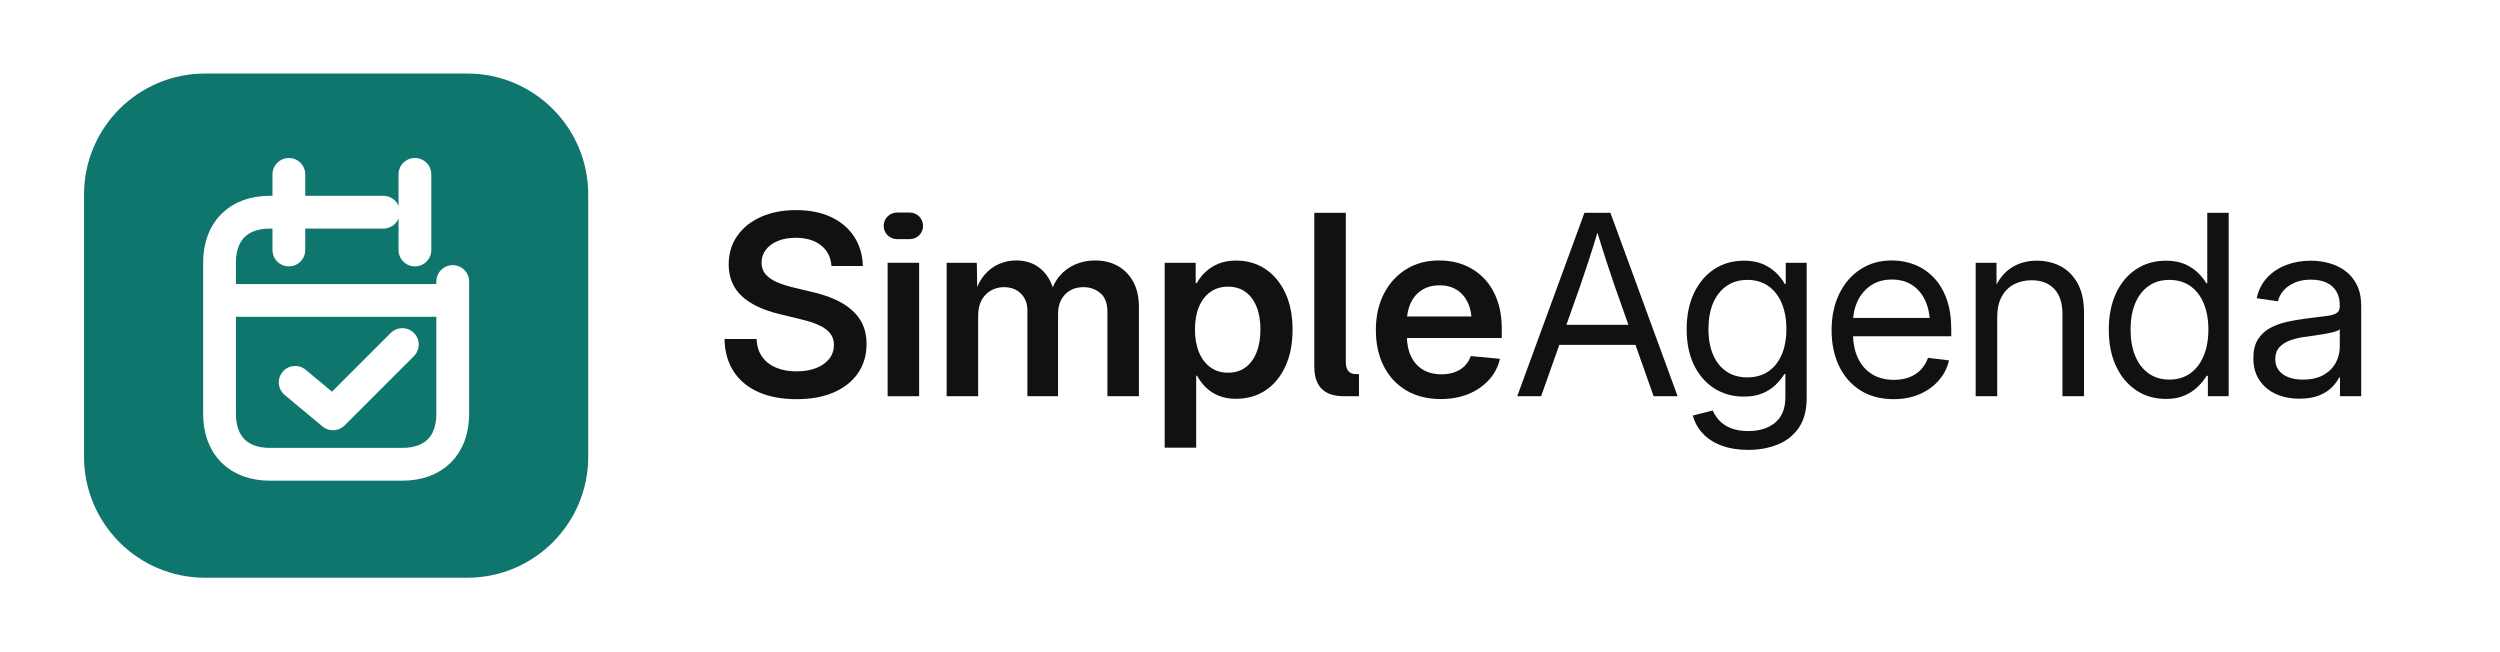
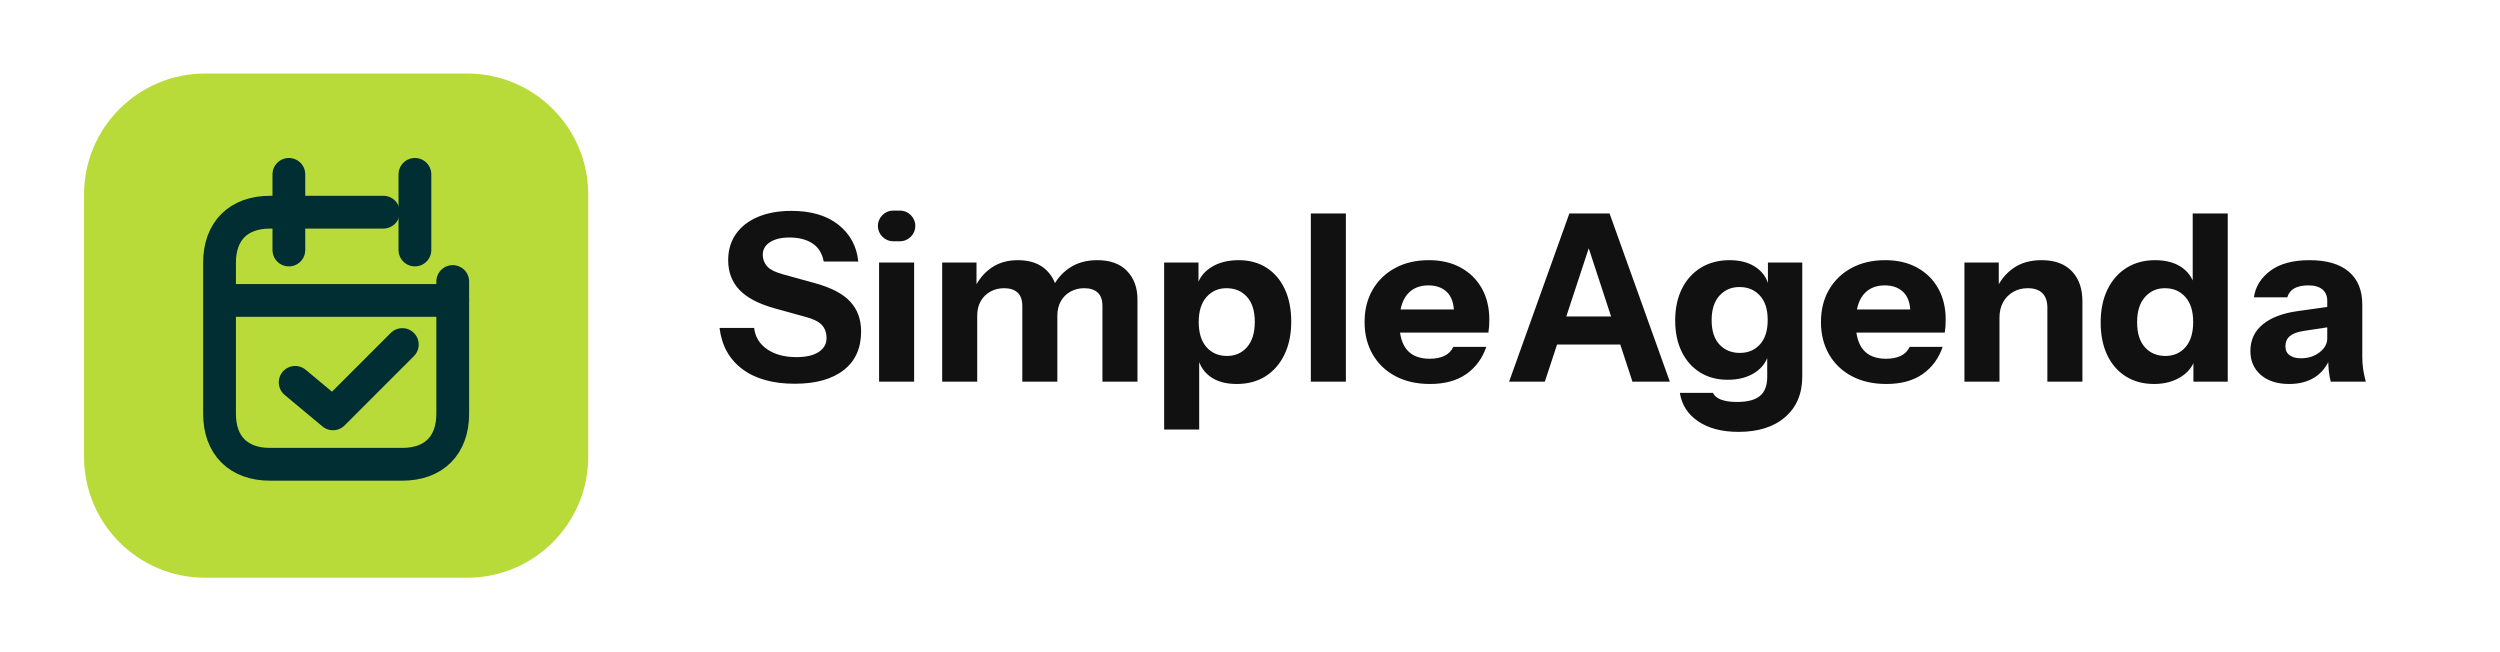
<svg xmlns="http://www.w3.org/2000/svg" width="476" height="124" viewBox="0 0 476 124">
-   <rect x="16" y="14" width="96" height="96" rx="23.04" fill="#0F766E" />
-   <g color="#FFFFFF" transform="translate(25.6 23.6) scale(1.2)">
+   <rect x="16" y="14" width="96" height="96" rx="23.04" fill="#B8DB3A" />
+   <g color="#002E32" transform="translate(25.6 23.6) scale(1.2)">
    <g transform="translate(33.5 32) scale(1) translate(-32 -32)" fill="none" stroke="currentColor" stroke-width="5.2" stroke-linecap="round" stroke-linejoin="round">
      <path d="M49 25V46C49 51 46 54 41 54H20C15 54 12 51 12 46V22C12 17 15 14 20 14H38" />
      <path d="M23 8V20M43 8V20M13 28H49M24 41L30 46L41 35" />
    </g>
  </g>
-   <g aria-label="Simple" fill="#111111">
-     <path d="M151.656 76.002Q147.438 76.002 144.391 74.643Q141.344 73.284 139.68 70.717Q138.016 68.151 137.945 64.542H144.062Q144.133 66.534 145.094 67.905Q146.055 69.276 147.742 69.991Q149.43 70.706 151.656 70.706Q153.789 70.706 155.383 70.085Q156.977 69.463 157.879 68.327Q158.781 67.19 158.781 65.667Q158.781 64.377 158.066 63.475Q157.352 62.573 155.934 61.917Q154.516 61.26 152.383 60.768L148.539 59.831Q143.688 58.682 141.215 56.362Q138.742 54.042 138.742 50.338Q138.742 47.245 140.371 44.913Q142.0 42.581 144.895 41.292Q147.789 40.002 151.562 40.002Q155.383 40.002 158.207 41.315Q161.031 42.627 162.613 45.03Q164.195 47.432 164.289 50.643H158.312Q158.125 48.112 156.297 46.694Q154.469 45.276 151.492 45.276Q149.547 45.276 148.082 45.885Q146.617 46.495 145.809 47.561Q145.0 48.627 145.0 50.01Q145.0 51.323 145.762 52.213Q146.523 53.104 147.906 53.713Q149.289 54.323 151.188 54.768L154.609 55.588Q156.977 56.127 158.887 56.971Q160.797 57.815 162.168 59.01Q163.539 60.206 164.266 61.799Q164.992 63.393 164.992 65.479Q164.992 68.643 163.387 71.01Q161.781 73.377 158.793 74.69Q155.805 76.002 151.656 76.002Z" />
-     <rect x="168.254" y="40.471" width="7.5" height="5.062" rx="2.531" fill="#111111" />
-     <path d="M169.004 75.44V50.034H175.004V75.44Z" />
-     <path d="M180.242 75.44V50.034H185.984L186.078 55.846H185.633Q186.265 53.713 187.449 52.331Q188.633 50.948 190.203 50.268Q191.773 49.588 193.508 49.588Q196.344 49.588 198.265 51.288Q200.187 52.987 200.773 55.987H200.023Q200.539 53.948 201.769 52.518Q203 51.088 204.746 50.338Q206.492 49.588 208.531 49.588Q210.898 49.588 212.773 50.608Q214.648 51.627 215.75 53.608Q216.851 55.588 216.851 58.518V75.44H210.851V59.385Q210.851 56.948 209.504 55.811Q208.156 54.674 206.281 54.674Q204.804 54.674 203.726 55.319Q202.648 55.963 202.051 57.088Q201.453 58.213 201.453 59.69V75.44H195.617V59.127Q195.617 57.112 194.375 55.893Q193.133 54.674 191.164 54.674Q189.828 54.674 188.703 55.295Q187.578 55.917 186.91 57.124Q186.242 58.331 186.242 60.088V75.44Z" />
-     <path d="M221.753 85.237V50.034H227.659V53.901H227.87Q228.503 52.752 229.522 51.78Q230.542 50.807 231.995 50.21Q233.448 49.612 235.37 49.612Q238.487 49.612 240.901 51.206Q243.315 52.799 244.71 55.752Q246.105 58.706 246.105 62.76Q246.105 66.815 244.733 69.768Q243.362 72.721 240.948 74.327Q238.534 75.932 235.347 75.932Q233.448 75.932 232.007 75.335Q230.565 74.737 229.558 73.729Q228.55 72.721 227.917 71.526H227.753V85.237ZM233.823 70.963Q235.769 70.963 237.14 69.956Q238.511 68.948 239.249 67.096Q239.987 65.245 239.987 62.737Q239.987 60.229 239.249 58.401Q238.511 56.573 237.14 55.577Q235.769 54.581 233.823 54.581Q231.878 54.581 230.46 55.588Q229.042 56.596 228.28 58.424Q227.519 60.252 227.519 62.737Q227.519 65.198 228.28 67.049Q229.042 68.901 230.46 69.932Q231.878 70.963 233.823 70.963Z" />
-     <g transform="translate(247.3589 75.44) scale(0.0234375 -0.0234375)">
-       <path d="M123 1490H379V280Q379 180 459 180H486V0H363Q123 0 123 240Z" />
+   <g transform="translate(137 39.75) scale(0.695)">
+     <g aria-label="Simple" fill="#111111">
+       <path d="M 20.608 47.936 C 14.635 47.936 9.856 46.603 6.272 43.936 C 2.688 41.269 0.597 37.504 0 32.64 L 9.472 32.64 C 9.771 35.115 10.965 37.067 13.056 38.496 C 15.147 39.925 17.813 40.64 21.056 40.64 C 23.701 40.64 25.739 40.171 27.168 39.232 C 28.597 38.293 29.312 37.035 29.312 35.456 C 29.312 33.963 28.885 32.757 28.032 31.84 C 27.179 30.923 25.707 30.187 23.616 29.632 L 15.04 27.264 C 10.645 26.027 7.435 24.331 5.408 22.176 C 3.381 20.021 2.368 17.323 2.368 14.08 C 2.368 11.307 3.083 8.907 4.512 6.88 C 5.941 4.853 7.957 3.296 10.56 2.208 C 13.163 1.12 16.213 0.576 19.712 0.576 C 25.088 0.576 29.376 1.845 32.576 4.384 C 35.776 6.923 37.589 10.283 38.016 14.464 L 28.544 14.464 C 28.117 12.203 27.083 10.539 25.44 9.472 C 23.797 8.405 21.696 7.872 19.136 7.872 C 16.917 7.872 15.147 8.299 13.824 9.152 C 12.501 10.005 11.84 11.157 11.84 12.608 C 11.84 13.717 12.203 14.731 12.928 15.648 C 13.653 16.565 15.168 17.344 17.472 17.984 L 26.048 20.352 C 30.571 21.589 33.824 23.285 35.808 25.44 C 37.792 27.595 38.784 30.315 38.784 33.6 C 38.784 38.208 37.184 41.749 33.984 44.224 C 30.784 46.699 26.325 47.936 20.608 47.936 Z M 43.71 47.36 L 43.71 14.72 L 53.31 14.72 L 53.31 47.36 Z M 60.991 47.36 L 60.991 14.72 L 70.399 14.72 L 70.399 22.4 L 70.591 22.4 L 70.591 47.36 Z M 82.943 47.36 L 82.943 26.624 C 82.943 24.96 82.506 23.733 81.631 22.944 C 80.757 22.155 79.53 21.76 77.951 21.76 C 76.586 21.76 75.338 22.069 74.207 22.688 C 73.077 23.307 72.191 24.181 71.551 25.312 C 70.911 26.443 70.591 27.776 70.591 29.312 L 69.759 21.952 C 70.826 19.563 72.373 17.653 74.399 16.224 C 76.426 14.795 78.869 14.08 81.727 14.08 C 85.141 14.08 87.797 15.04 89.695 16.96 C 91.594 18.88 92.543 21.291 92.543 24.192 L 92.543 47.36 Z M 104.895 47.36 L 104.895 26.624 C 104.895 24.96 104.458 23.733 103.583 22.944 C 102.709 22.155 101.482 21.76 99.903 21.76 C 98.538 21.76 97.29 22.069 96.159 22.688 C 95.029 23.307 94.143 24.181 93.503 25.312 C 92.863 26.443 92.543 27.776 92.543 29.312 L 91.071 21.952 C 92.138 19.563 93.727 17.653 95.839 16.224 C 97.951 14.795 100.501 14.08 103.487 14.08 C 107.029 14.08 109.749 15.072 111.647 17.056 C 113.546 19.04 114.495 21.632 114.495 24.832 L 114.495 47.36 Z M 141.708 48 C 138.593 48 136.097 47.275 134.22 45.824 C 132.343 44.373 131.233 42.389 130.892 39.872 L 131.404 39.808 L 131.404 60.48 L 121.804 60.48 L 121.804 14.72 L 131.212 14.72 L 131.212 21.952 L 130.636 21.824 C 131.105 19.435 132.385 17.547 134.476 16.16 C 136.567 14.773 139.148 14.08 142.22 14.08 C 145.164 14.08 147.713 14.773 149.868 16.16 C 152.023 17.547 153.687 19.499 154.86 22.016 C 156.033 24.533 156.62 27.499 156.62 30.912 C 156.62 34.368 156.001 37.376 154.764 39.936 C 153.527 42.496 151.799 44.48 149.58 45.888 C 147.361 47.296 144.737 48 141.708 48 Z M 139.02 40.32 C 141.281 40.32 143.116 39.509 144.524 37.888 C 145.932 36.267 146.636 33.963 146.636 30.976 C 146.636 27.989 145.921 25.707 144.492 24.128 C 143.063 22.549 141.196 21.76 138.892 21.76 C 136.673 21.76 134.849 22.56 133.42 24.16 C 131.991 25.76 131.276 28.053 131.276 31.04 C 131.276 34.027 131.991 36.32 133.42 37.92 C 134.849 39.52 136.716 40.32 139.02 40.32 Z M 161.991 47.36 L 161.991 1.28 L 171.591 1.28 L 171.591 47.36 Z M 194.633 48 C 191.006 48 187.849 47.285 185.161 45.856 C 182.473 44.427 180.393 42.432 178.921 39.872 C 177.449 37.312 176.713 34.368 176.713 31.04 C 176.713 27.669 177.449 24.715 178.921 22.176 C 180.393 19.637 182.451 17.653 185.097 16.224 C 187.742 14.795 190.814 14.08 194.313 14.08 C 197.683 14.08 200.606 14.763 203.081 16.128 C 205.555 17.493 207.475 19.392 208.841 21.824 C 210.206 24.256 210.889 27.115 210.889 30.4 C 210.889 31.083 210.867 31.712 210.825 32.288 C 210.782 32.864 210.718 33.408 210.633 33.92 L 182.345 33.92 L 182.345 27.584 L 202.889 27.584 L 201.225 28.736 C 201.225 26.091 200.595 24.139 199.337 22.88 C 198.078 21.621 196.361 20.992 194.185 20.992 C 191.667 20.992 189.715 21.845 188.329 23.552 C 186.942 25.259 186.249 27.819 186.249 31.232 C 186.249 34.56 186.942 37.035 188.329 38.656 C 189.715 40.277 191.795 41.088 194.569 41.088 C 196.105 41.088 197.427 40.832 198.537 40.32 C 199.646 39.808 200.478 38.976 201.033 37.824 L 210.057 37.824 C 208.99 40.981 207.166 43.467 204.585 45.28 C 202.003 47.093 198.686 48 194.633 48 Z" />
+       <rect x="43.39" y="0.5" width="10.24" height="8.4" rx="4.2" />
    </g>
-     <path d="M274.338 75.979Q270.518 75.979 267.74 74.327Q264.963 72.674 263.463 69.71Q261.963 66.745 261.963 62.831Q261.963 58.94 263.486 55.952Q265.01 52.963 267.717 51.276Q270.424 49.588 274.01 49.588Q276.588 49.588 278.756 50.456Q280.924 51.323 282.541 52.987Q284.158 54.651 285.049 57.077Q285.939 59.502 285.939 62.62V64.354H264.541V60.252H282.939L280.221 61.401Q280.221 59.245 279.494 57.663Q278.768 56.081 277.396 55.202Q276.025 54.323 274.08 54.323Q272.158 54.323 270.764 55.202Q269.369 56.081 268.619 57.639Q267.869 59.198 267.869 61.213V63.909Q267.869 66.206 268.666 67.858Q269.463 69.51 270.939 70.389Q272.416 71.268 274.455 71.268Q275.861 71.268 276.986 70.858Q278.111 70.448 278.885 69.663Q279.658 68.877 280.033 67.799L285.588 68.315Q285.072 70.588 283.502 72.323Q281.932 74.057 279.588 75.018Q277.244 75.979 274.338 75.979Z" />
-   </g>
-   <g aria-label="Agenda" fill="#111111">
-     <path d="M288.88 75.44 301.677 40.518H306.623L319.419 75.44H314.849L307.466 54.534Q306.763 52.518 305.861 49.752Q304.959 46.987 303.623 42.581H304.677Q303.341 47.01 302.427 49.799Q301.513 52.588 300.834 54.534L293.427 75.44ZM295.419 65.667V61.846H312.88V65.667Z" />
-     <path d="M332.882 85.659Q330.047 85.659 327.855 84.862Q325.664 84.065 324.257 82.588Q322.851 81.112 322.312 79.12L326.109 78.159Q326.554 79.213 327.41 80.116Q328.265 81.018 329.625 81.545Q330.984 82.073 332.882 82.073Q336.07 82.073 338.004 80.456Q339.937 78.838 339.937 75.627V71.221H339.75Q339.047 72.346 338.015 73.331Q336.984 74.315 335.519 74.913Q334.054 75.51 332.015 75.51Q328.851 75.51 326.39 73.94Q323.929 72.37 322.535 69.499Q321.14 66.627 321.14 62.69Q321.14 58.776 322.523 55.835Q323.906 52.893 326.367 51.264Q328.828 49.635 332.062 49.635Q334.101 49.635 335.578 50.256Q337.054 50.877 338.109 51.885Q339.164 52.893 339.82 54.065H340.007V50.034H343.992V75.745Q343.992 79.284 342.48 81.463Q340.968 83.643 338.437 84.651Q335.906 85.659 332.882 85.659ZM332.672 71.854Q335.015 71.854 336.679 70.729Q338.343 69.604 339.234 67.542Q340.125 65.479 340.125 62.643Q340.125 59.854 339.246 57.745Q338.367 55.635 336.691 54.463Q335.015 53.292 332.672 53.292Q330.398 53.292 328.734 54.452Q327.07 55.612 326.179 57.698Q325.289 59.784 325.289 62.643Q325.289 65.526 326.191 67.588Q327.093 69.651 328.746 70.752Q330.398 71.854 332.672 71.854Z" />
-     <path d="M360.572 76.002Q356.869 76.002 354.221 74.327Q351.572 72.651 350.154 69.686Q348.736 66.721 348.736 62.854Q348.736 58.963 350.178 55.975Q351.619 52.987 354.209 51.288Q356.799 49.588 360.197 49.588Q362.564 49.588 364.615 50.42Q366.666 51.252 368.224 52.893Q369.783 54.534 370.65 56.971Q371.517 59.409 371.517 62.62V64.026H351.174V60.534H369.291L367.463 61.776Q367.463 59.221 366.596 57.299Q365.728 55.377 364.111 54.299Q362.494 53.221 360.197 53.221Q357.924 53.221 356.271 54.311Q354.619 55.401 353.717 57.264Q352.814 59.127 352.814 61.471V63.463Q352.814 66.182 353.752 68.174Q354.689 70.167 356.435 71.245Q358.181 72.323 360.596 72.323Q362.26 72.323 363.56 71.819Q364.861 71.315 365.752 70.366Q366.642 69.417 367.088 68.127L371.096 68.62Q370.58 70.799 369.115 72.463Q367.65 74.127 365.459 75.065Q363.267 76.002 360.572 76.002Z" />
-     <path d="M380.27 60.417V75.44H376.168V50.034H380.129L380.152 56.198H379.262Q380.48 52.729 382.66 51.182Q384.84 49.635 387.793 49.635Q390.371 49.635 392.398 50.725Q394.426 51.815 395.609 54.006Q396.793 56.198 396.793 59.502V75.44H392.691V59.807Q392.691 56.69 391.145 55.026Q389.598 53.362 386.809 53.362Q384.98 53.362 383.492 54.124Q382.004 54.885 381.137 56.456Q380.27 58.026 380.27 60.417Z" />
-     <path d="M412.412 75.956Q409.178 75.956 406.717 74.303Q404.256 72.651 402.885 69.698Q401.514 66.745 401.514 62.784Q401.514 58.799 402.885 55.846Q404.256 52.893 406.717 51.264Q409.178 49.635 412.412 49.635Q414.451 49.635 415.928 50.268Q417.404 50.901 418.436 51.885Q419.467 52.87 420.1 53.948H420.264V40.518H424.342V75.44H420.381V71.549H420.147Q419.467 72.674 418.412 73.682Q417.358 74.69 415.893 75.323Q414.428 75.956 412.412 75.956ZM413.022 72.276Q415.365 72.276 417.029 71.081Q418.694 69.885 419.584 67.741Q420.475 65.596 420.475 62.76Q420.475 59.901 419.596 57.78Q418.717 55.659 417.053 54.475Q415.389 53.292 413.022 53.292Q410.748 53.292 409.096 54.452Q407.444 55.612 406.553 57.733Q405.662 59.854 405.662 62.76Q405.662 65.643 406.553 67.788Q407.444 69.932 409.108 71.104Q410.772 72.276 413.022 72.276Z" />
-     <path d="M437.805 75.909Q435.344 75.909 433.364 75.03Q431.383 74.151 430.211 72.417Q429.039 70.682 429.039 68.174Q429.039 65.995 429.907 64.624Q430.774 63.252 432.203 62.467Q433.633 61.682 435.426 61.284Q437.219 60.885 439.047 60.651Q441.414 60.346 442.821 60.182Q444.227 60.018 444.86 59.631Q445.493 59.245 445.493 58.284V58.096Q445.493 56.62 444.871 55.53Q444.25 54.44 443.02 53.842Q441.789 53.245 440.008 53.245Q438.227 53.245 436.903 53.819Q435.578 54.393 434.77 55.331Q433.961 56.268 433.727 57.37L429.672 56.784Q430.188 54.44 431.664 52.858Q433.141 51.276 435.297 50.456Q437.453 49.635 439.961 49.635Q441.743 49.635 443.465 50.104Q445.188 50.573 446.559 51.592Q447.93 52.612 448.75 54.252Q449.571 55.893 449.571 58.284V75.44H445.539V71.901H445.352Q444.907 72.815 443.993 73.741Q443.078 74.667 441.567 75.288Q440.055 75.909 437.805 75.909ZM438.438 72.276Q440.852 72.276 442.411 71.385Q443.969 70.495 444.731 69.065Q445.493 67.635 445.493 66.018V62.69Q445.258 62.948 444.532 63.159Q443.805 63.37 442.809 63.545Q441.813 63.721 440.77 63.874Q439.727 64.026 438.86 64.143Q437.383 64.331 436.094 64.788Q434.805 65.245 434.008 66.1Q433.211 66.956 433.211 68.385Q433.211 69.627 433.868 70.495Q434.524 71.362 435.696 71.819Q436.868 72.276 438.438 72.276Z" />
+     <g aria-label="Agenda" fill="#111111" transform="translate(4.4 0)">
+       <path d="M 211.906 47.36 L 228.418 1.28 L 236.866 1.28 L 221.698 47.36 Z M 245.698 47.36 L 230.594 1.28 L 239.426 1.28 L 255.938 47.36 Z M 220.61 29.504 L 246.466 29.504 L 246.466 37.184 L 220.61 37.184 Z M 274.75 61.12 C 270.228 61.12 266.548 60.16 263.71 58.24 C 260.873 56.32 259.198 53.717 258.686 50.432 L 267.774 50.432 C 268.116 51.243 268.852 51.861 269.982 52.288 C 271.113 52.715 272.553 52.928 274.302 52.928 C 277.204 52.928 279.316 52.373 280.638 51.264 C 281.961 50.155 282.622 48.427 282.622 46.08 L 282.622 38.976 L 283.134 39.104 C 282.708 41.493 281.47 43.381 279.422 44.768 C 277.374 46.155 274.836 46.848 271.806 46.848 C 268.905 46.848 266.377 46.176 264.222 44.832 C 262.068 43.488 260.393 41.6 259.198 39.168 C 258.004 36.736 257.406 33.877 257.406 30.592 C 257.406 27.264 258.025 24.363 259.262 21.888 C 260.5 19.413 262.238 17.493 264.478 16.128 C 266.718 14.763 269.332 14.08 272.318 14.08 C 275.39 14.08 277.897 14.805 279.838 16.256 C 281.78 17.707 282.921 19.691 283.262 22.208 L 282.814 22.272 L 282.814 14.72 L 292.222 14.72 L 292.222 45.952 C 292.222 50.645 290.665 54.347 287.55 57.056 C 284.436 59.765 280.169 61.12 274.75 61.12 Z M 275.134 39.488 C 277.396 39.488 279.23 38.709 280.638 37.152 C 282.046 35.595 282.75 33.365 282.75 30.464 C 282.75 27.563 282.036 25.333 280.606 23.776 C 279.177 22.219 277.31 21.44 275.006 21.44 C 272.788 21.44 270.964 22.229 269.534 23.808 C 268.105 25.387 267.39 27.627 267.39 30.528 C 267.39 33.429 268.105 35.648 269.534 37.184 C 270.964 38.72 272.83 39.488 275.134 39.488 Z M 315.258 48 C 311.631 48 308.474 47.285 305.786 45.856 C 303.098 44.427 301.018 42.432 299.546 39.872 C 298.074 37.312 297.338 34.368 297.338 31.04 C 297.338 27.669 298.074 24.715 299.546 22.176 C 301.018 19.637 303.076 17.653 305.722 16.224 C 308.367 14.795 311.439 14.08 314.938 14.08 C 318.308 14.08 321.231 14.763 323.706 16.128 C 326.18 17.493 328.1 19.392 329.466 21.824 C 330.831 24.256 331.514 27.115 331.514 30.4 C 331.514 31.083 331.492 31.712 331.45 32.288 C 331.407 32.864 331.343 33.408 331.258 33.92 L 302.97 33.92 L 302.97 27.584 L 323.514 27.584 L 321.85 28.736 C 321.85 26.091 321.22 24.139 319.962 22.88 C 318.703 21.621 316.986 20.992 314.81 20.992 C 312.292 20.992 310.34 21.845 308.954 23.552 C 307.567 25.259 306.874 27.819 306.874 31.232 C 306.874 34.56 307.567 37.035 308.954 38.656 C 310.34 40.277 312.42 41.088 315.194 41.088 C 316.73 41.088 318.052 40.832 319.162 40.32 C 320.271 39.808 321.103 38.976 321.658 37.824 L 330.682 37.824 C 329.615 40.981 327.791 43.467 325.21 45.28 C 322.628 47.093 319.311 48 315.258 48 Z M 336.648 47.36 L 336.648 14.72 L 346.056 14.72 L 346.056 22.4 L 346.248 22.4 L 346.248 47.36 Z M 359.368 47.36 L 359.368 27.136 C 359.368 25.344 358.909 24 357.992 23.104 C 357.074 22.208 355.741 21.76 353.992 21.76 C 352.498 21.76 351.165 22.101 349.992 22.784 C 348.818 23.467 347.901 24.405 347.24 25.6 C 346.578 26.795 346.248 28.203 346.248 29.824 L 345.416 21.952 C 346.482 19.563 348.05 17.653 350.12 16.224 C 352.189 14.795 354.738 14.08 357.768 14.08 C 361.394 14.08 364.168 15.093 366.088 17.12 C 368.008 19.147 368.968 21.867 368.968 25.28 L 368.968 47.36 Z M 399.377 47.36 L 399.377 40.128 L 400.017 40.256 C 399.59 42.603 398.321 44.48 396.209 45.888 C 394.097 47.296 391.569 48 388.625 48 C 385.638 48 383.046 47.307 380.849 45.92 C 378.651 44.533 376.955 42.581 375.761 40.064 C 374.566 37.547 373.969 34.581 373.969 31.168 C 373.969 27.712 374.587 24.704 375.825 22.144 C 377.062 19.584 378.801 17.6 381.041 16.192 C 383.281 14.784 385.894 14.08 388.881 14.08 C 391.995 14.08 394.523 14.805 396.465 16.256 C 398.406 17.707 399.547 19.691 399.889 22.208 L 399.185 22.272 L 399.185 1.28 L 408.785 1.28 L 408.785 47.36 Z M 391.697 40.32 C 393.958 40.32 395.793 39.52 397.201 37.92 C 398.609 36.32 399.313 34.027 399.313 31.04 C 399.313 28.053 398.598 25.76 397.169 24.16 C 395.739 22.56 393.873 21.76 391.569 21.76 C 389.35 21.76 387.526 22.571 386.097 24.192 C 384.667 25.813 383.953 28.117 383.953 31.104 C 383.953 34.091 384.667 36.373 386.097 37.952 C 387.526 39.531 389.393 40.32 391.697 40.32 Z M 437.004 47.36 C 436.748 46.421 436.567 45.419 436.46 44.352 C 436.354 43.285 436.3 42.048 436.3 40.64 L 436.044 40.64 L 436.044 25.216 C 436.044 23.893 435.607 22.859 434.732 22.112 C 433.858 21.365 432.567 20.992 430.86 20.992 C 429.239 20.992 427.948 21.269 426.988 21.824 C 426.028 22.379 425.399 23.189 425.1 24.256 L 415.948 24.256 C 416.375 21.312 417.89 18.88 420.492 16.96 C 423.095 15.04 426.658 14.08 431.18 14.08 C 435.874 14.08 439.458 15.125 441.932 17.216 C 444.407 19.307 445.644 22.315 445.644 26.24 L 445.644 40.64 C 445.644 41.707 445.719 42.784 445.868 43.872 C 446.018 44.96 446.263 46.123 446.604 47.36 Z M 425.612 48 C 422.37 48 419.788 47.179 417.868 45.536 C 415.948 43.893 414.988 41.707 414.988 38.976 C 414.988 35.947 416.13 33.504 418.412 31.648 C 420.695 29.792 423.884 28.587 427.98 28.032 L 437.516 26.688 L 437.516 32.256 L 429.58 33.472 C 427.874 33.728 426.615 34.197 425.804 34.88 C 424.994 35.563 424.588 36.501 424.588 37.696 C 424.588 38.763 424.972 39.573 425.74 40.128 C 426.508 40.683 427.532 40.96 428.812 40.96 C 430.818 40.96 432.524 40.416 433.932 39.328 C 435.34 38.24 436.044 36.971 436.044 35.52 L 436.94 40.64 C 436.002 43.072 434.572 44.907 432.652 46.144 C 430.732 47.381 428.386 48 425.612 48 Z" />
+     </g>
  </g>
</svg>
